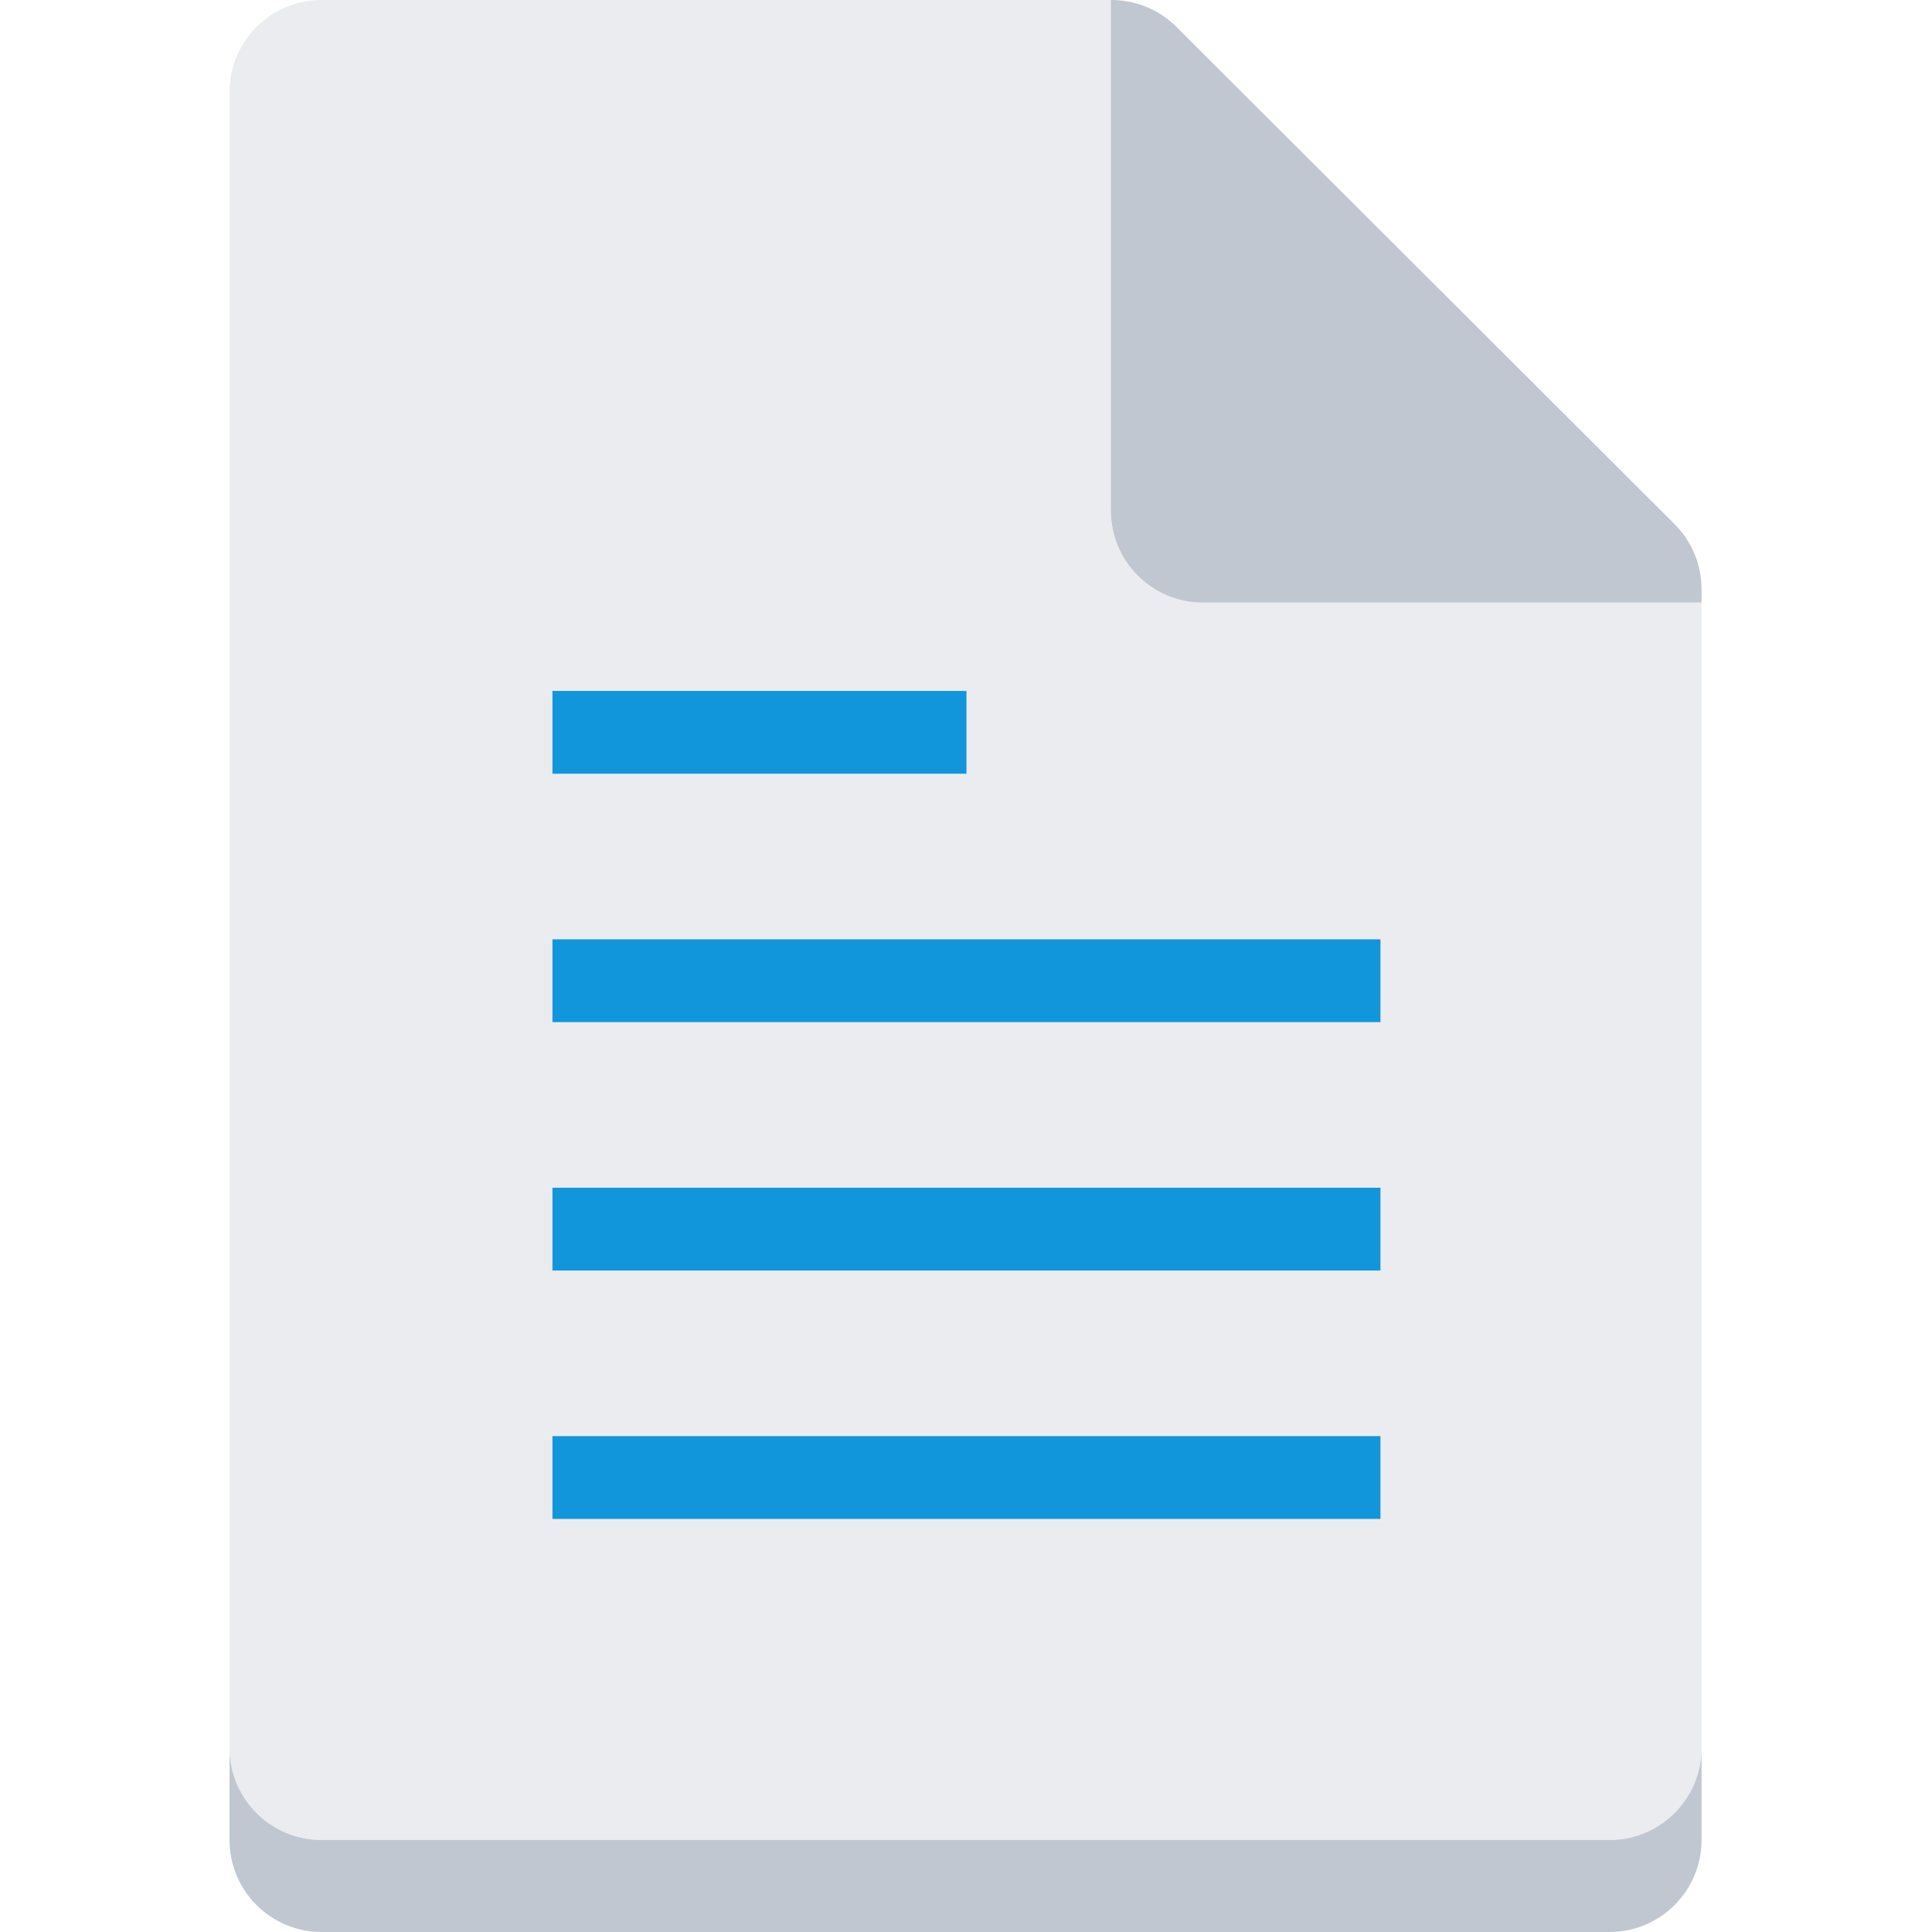
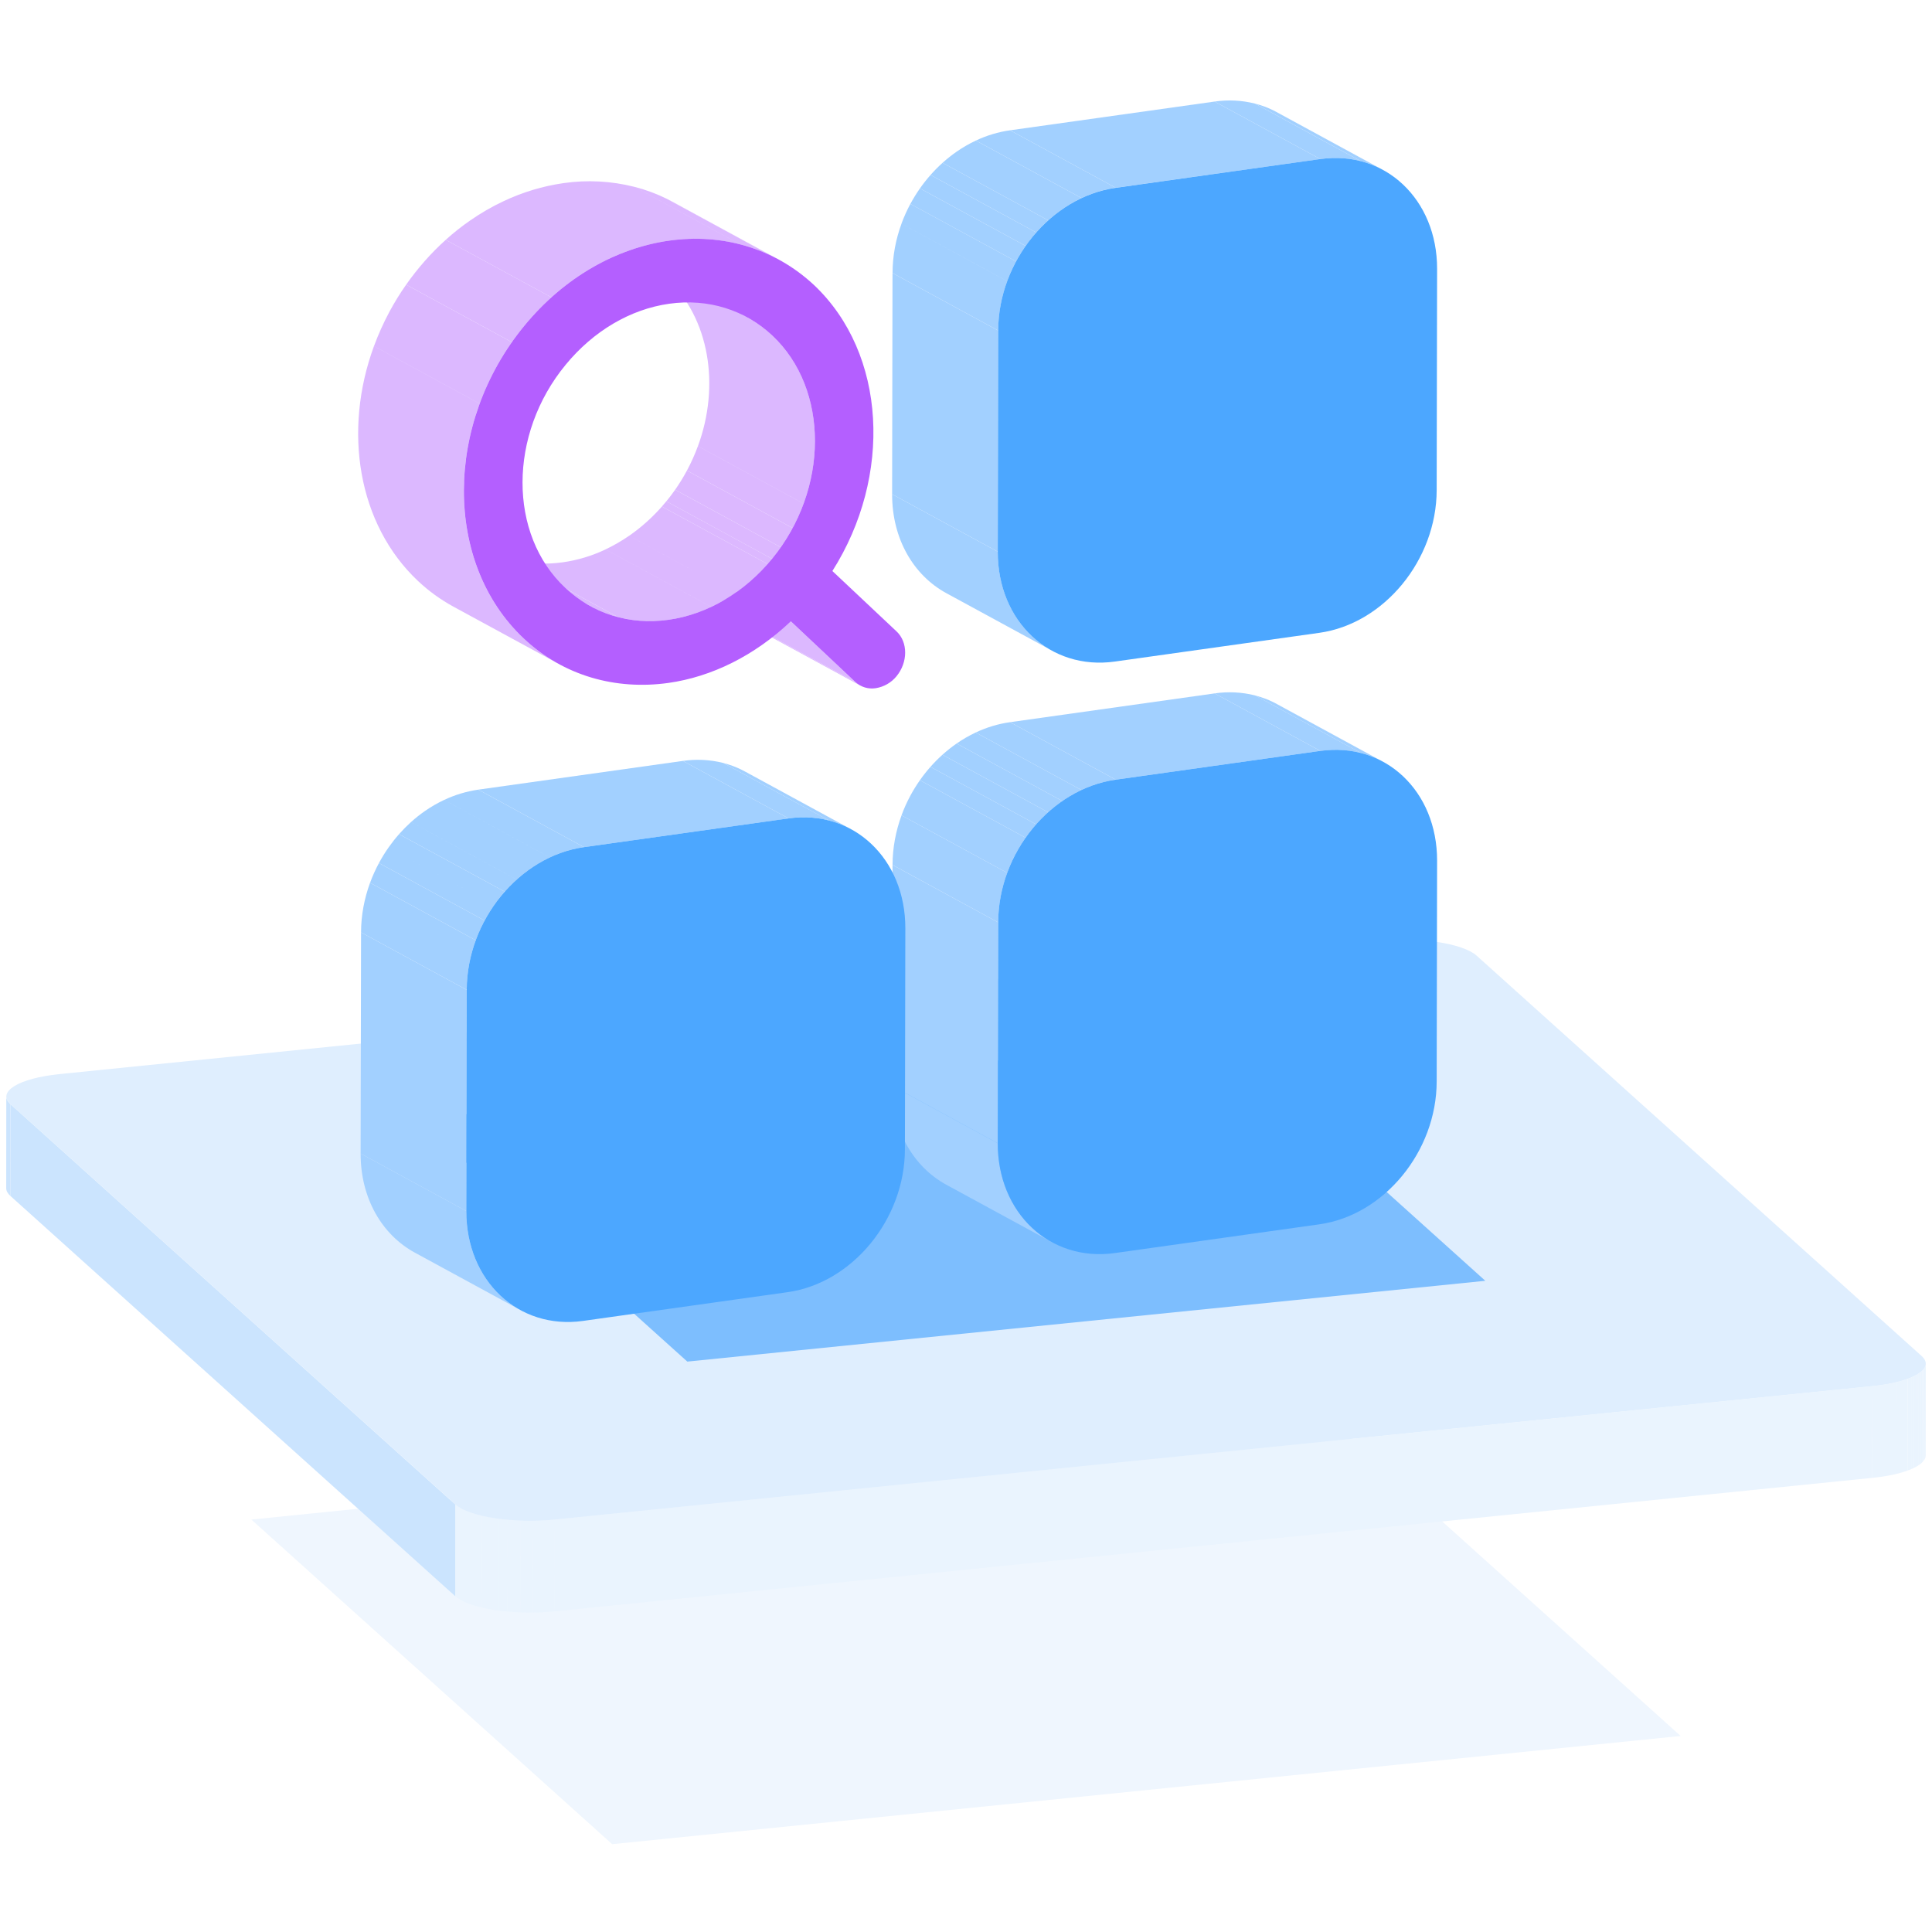
- <svg xmlns="http://www.w3.org/2000/svg" t="1722094013131" class="icon" viewBox="0 0 1024 1024" version="1.1" p-id="993" width="300" height="300">
-   <path d="M901.851 926.476a48.762 48.762 0 0 1-48.762 48.762H170.423a48.762 48.762 0 0 1-48.762-48.762V48.763a48.762 48.762 0 0 1 48.762-48.762h418.377v270.628a48.762 48.762 0 0 0 48.762 48.762H901.851V926.476z" fill="#EBECF0" p-id="994" data-spm-anchor-id="a313x.collections_detail.0.i0.cfb93a81nZhWhE" class="" />
-   <path d="M901.851 926.476v48.762a48.762 48.762 0 0 1-48.762 48.762H170.423a48.762 48.762 0 0 1-48.762-48.762v-48.762a48.762 48.762 0 0 0 48.762 48.762h682.666a48.762 48.762 0 0 0 48.762-48.762zM901.851 312.564v6.827h-264.289a48.762 48.762 0 0 1-48.762-48.762V0.001a48.762 48.762 0 0 1 34.621 14.141l264.289 263.802a48.762 48.762 0 0 1 14.141 34.621z" fill="#C1C7D0" p-id="995" />
-   <path d="M292.815 366.203h219.428v43.886h-219.428zM292.815 497.86h438.857v43.886h-438.857zM292.815 629.517h438.857v43.886h-438.857zM292.815 761.174h438.857v43.886h-438.857z" fill="#1296db" p-id="996" data-spm-anchor-id="a313x.collections_detail.0.i1.cfb93a81nZhWhE" class="" />
+ <svg xmlns="http://www.w3.org/2000/svg" t="1726030085943" class="icon" viewBox="0 0 1024 1024" version="1.1" p-id="16396" width="300" height="300">
+   <path d="M890.778 920.105l-566.313 57.344-191.242-172.052 566.313-57.364z" fill="#EFF6FE" p-id="16397" />
+   <path d="M3.297 629.821l0.041-48.62c0 1.331 0.696 2.703 2.191 4.035L5.489 633.856c-1.475-1.331-2.191-2.703-2.191-4.035" fill="#CBE4FE" p-id="16398" />
+   <path d="M992.379 783.299l0.041-48.62a103.834 103.834 0 0 0 7.496-1.024l-0.041 48.62a92.262 92.262 0 0 1-7.496 1.024M999.875 782.295l0.041-48.62c1.864-0.328 3.625-0.696 5.284-1.085l-0.041 48.62a95.601 95.601 0 0 1-5.284 1.085" fill="#EAF4FE" p-id="16399" />
+   <path d="M1005.138 781.21l0.041-48.62a54.067 54.067 0 0 0 3.42-0.942l-0.041 48.62a72.499 72.499 0 0 1-3.42 0.942M1008.579 780.268l0.041-48.62c0.86-0.266 1.679-0.532 2.478-0.819l-0.041 48.62a58.614 58.614 0 0 1-2.478 0.819" fill="#EAF4FE" p-id="16400" />
+   <path d="M1011.036 779.448l0.041-48.62c0.676-0.246 1.311-0.492 1.905-0.758l-0.041 48.62c-0.594 0.266-1.229 0.512-1.905 0.758M1012.961 778.691l0.041-48.62c0.553-0.225 1.065-0.471 1.556-0.717l-0.041 48.62-1.556 0.717" fill="#EAF4FE" p-id="16401" />
+   <path d="M1014.518 777.974l0.041-48.62c0.451-0.225 0.901-0.451 1.311-0.696l-0.061 48.62a19.128 19.128 0 0 1-1.29 0.696" fill="#EAF4FE" p-id="16402" />
+   <path d="M1015.808 777.277l0.041-48.62a26.214 26.214 0 0 0 1.106-0.676l-0.041 48.62a13.107 13.107 0 0 1-1.106 0.676M1016.934 776.602l0.041-48.62 0.942-0.676-0.041 48.62-0.942 0.676" fill="#EAF4FE" p-id="16403" />
+   <path d="M1017.876 775.926l0.041-48.62a13.783 13.783 0 0 0 0.799-0.676l-0.041 48.62a13.783 13.783 0 0 1-0.799 0.676" fill="#EAF4FE" p-id="16404" />
+   <path d="M1018.675 775.229l0.041-48.62a5.202 5.202 0 0 0 0.655-0.696l-0.041 48.62-0.655 0.696" fill="#EAF4FE" p-id="16405" />
+   <path d="M1019.331 774.533l0.041-48.62a4.321 4.321 0 0 0 0.532-0.717l-0.041 48.62c-0.164 0.246-0.328 0.492-0.532 0.717M1019.863 773.837l0.041-48.62c0.164-0.246 0.287-0.492 0.41-0.737l-0.041 48.62c-0.123 0.246-0.246 0.492-0.41 0.737" fill="#EAF4FE" p-id="16406" />
+   <path d="M1020.273 773.1l0.041-48.62a3.727 3.727 0 0 0 0.266-0.758l-0.041 48.62a5.571 5.571 0 0 1-0.266 0.758M1020.539 772.342l0.041-48.62a5.652 5.652 0 0 0 0.123-0.819l-0.041 48.62a6.103 6.103 0 0 1-0.123 0.819" fill="#EAF4FE" p-id="16407" />
+   <path d="M1020.641 771.523l0.061-48.62v-0.123l-0.041 48.62-0.02 0.123" fill="#EAF4FE" p-id="16408" />
+   <path d="M5.489 633.856l0.061-48.62 235.827 212.214-0.041 48.599z" fill="#CBE4FE" p-id="16409" />
+   <path d="M293.99 854.036l0.041-48.62 698.409-70.738-0.061 48.62z" fill="#EAF4FE" p-id="16410" />
+   <path d="M241.336 846.049l0.041-48.62c1.843 1.659 4.731 3.133 8.356 4.362l-0.041 48.62a23.798 23.798 0 0 1-8.356-4.362M249.692 850.432l0.041-48.62c0.942 0.328 1.925 0.635 2.97 0.922l-0.041 48.62a46.387 46.387 0 0 1-2.97-0.922M252.662 851.354l0.041-48.62 2.621 0.676-0.041 48.62a119.398 119.398 0 0 1-2.621-0.676" fill="#EAF4FE" p-id="16411" />
+   <path d="M255.263 852.009l0.041-48.62 2.437 0.532-0.041 48.62a85.094 85.094 0 0 1-2.437-0.532M257.7 852.541l0.041-48.62c0.758 0.164 1.536 0.307 2.335 0.43l-0.041 48.62a39.383 39.383 0 0 1-2.335-0.43M260.035 852.992l0.041-48.62 2.273 0.369-0.041 48.62-2.273-0.369M262.308 853.361l0.041-48.62c0.737 0.102 1.475 0.225 2.232 0.307l-0.041 48.62-2.232-0.307M264.561 853.668l0.041-48.62 2.232 0.266-0.041 48.62a74.015 74.015 0 0 1-2.232-0.266M266.793 853.934l0.041-48.62 2.253 0.225-0.041 48.62a69.857 69.857 0 0 1-2.253-0.225" fill="#EAF4FE" p-id="16412" />
+   <path d="M269.025 854.159l0.041-48.62 2.253 0.184-0.041 48.62a1019.699 1019.699 0 0 0-2.253-0.184M271.299 854.344l0.041-48.62 2.253 0.143-0.041 48.62-2.253-0.143M273.551 854.487l0.041-48.62 2.253 0.102-0.041 48.62a79.258 79.258 0 0 1-2.253-0.102" fill="#EAF4FE" p-id="16413" />
+   <path d="M275.784 854.589l0.041-48.62 2.253 0.061-0.041 48.62-2.253-0.061M278.036 854.651l0.041-48.62 2.232 0.02-0.041 48.62-2.232-0.02M280.269 854.692l0.041-48.62h2.273l-0.041 48.62h-2.273" fill="#EAF4FE" p-id="16414" />
+   <path d="M282.542 854.671l0.041-48.62 2.396-0.061-0.041 48.62a46.776 46.776 0 0 1-2.396 0.061M284.938 854.63l0.041-48.62 2.662-0.102-0.041 48.62-2.662 0.102" fill="#EAF4FE" p-id="16415" />
+   <path d="M287.601 854.508l0.041-48.62c1.311-0.061 2.642-0.143 3.953-0.266l-0.041 48.62c-1.311 0.123-2.642 0.205-3.953 0.266M291.553 854.262l0.041-48.62 2.437-0.225-0.041 48.62-2.437 0.225" fill="#EAF4FE" p-id="16416" />
+   <path d="M992.44 734.679l-698.388 70.717c-21.75 2.212-45.322-1.372-52.654-7.967L5.55 585.236c-7.332-6.595 4.321-13.742 26.071-15.954l698.388-70.717c21.729-2.191 45.322 1.372 52.654 7.967l235.848 212.193c7.332 6.615-4.362 13.763-26.071 15.954z" fill="#DFEEFE" p-id="16417" />
+   <path d="M787.251 678.851l-422.953 42.824-142.807-128.492 422.953-42.844z" fill="#7DBEFE" p-id="16418" />
+   <path d="M699.802 84.296l-56.013-30.474a55.091 55.091 0 0 1 21.402 1.085l56.013 30.474a54.661 54.661 0 0 0-21.402-1.085" fill="#A2D0FF" p-id="16419" />
+   <path d="M721.203 85.381L665.19 54.907c3.42 0.881 6.697 2.089 9.789 3.625l56.013 30.474a50.012 50.012 0 0 0-9.789-3.625" fill="#A2D0FF" p-id="16420" />
+   <path d="M730.993 89.006l-56.013-30.474c0.635 0.307 1.27 0.635 1.884 0.983l56.013 30.474a27.238 27.238 0 0 0-1.884-0.983" fill="#A2D0FF" p-id="16421" />
+   <path d="M557.629 344.883l-56.013-30.474c-17.326-9.421-28.815-28.672-28.774-52.47l56.013 30.474c-0.041 23.798 11.448 43.049 28.774 52.47" fill="#A2D0FF" p-id="16422" />
+   <path d="M591.36 99.533L535.347 69.059l108.442-15.237 56.013 30.474z" fill="#A2D0FF" p-id="16423" />
+   <path d="M528.855 292.413l-56.013-30.474 0.205-117.207 56.033 30.474z" fill="#A2D0FF" p-id="16424" />
+   <path d="M529.08 175.206l-56.013-30.474c0.02-9.032 1.7-17.879 4.751-26.173l56.013 30.474a75.837 75.837 0 0 0-4.751 26.173M533.832 149.012L477.798 118.538c1.331-3.604 2.908-7.107 4.71-10.465l56.013 30.474a81.183 81.183 0 0 0-4.69 10.465" fill="#A2D0FF" p-id="16425" />
+   <path d="M538.542 138.568L482.509 108.093c1.536-2.847 3.236-5.591 5.079-8.233l56.013 30.474c-1.843 2.642-3.543 5.386-5.059 8.233" fill="#A2D0FF" p-id="16426" />
+   <path d="M543.601 130.335l-56.013-30.474c1.741-2.478 3.625-4.874 5.612-7.127l56.013 30.474a85.811 85.811 0 0 0-5.612 7.127" fill="#A2D0FF" p-id="16427" />
+   <path d="M549.212 123.208l-56.013-30.474c2.007-2.273 4.137-4.424 6.369-6.431l56.013 30.474a78.664 78.664 0 0 0-6.369 6.431" fill="#A2D0FF" p-id="16428" />
+   <path d="M555.581 116.777l-56.013-30.474c2.396-2.15 4.915-4.157 7.537-5.96l56.013 30.474a77.619 77.619 0 0 0-7.537 5.96M563.118 110.817l-56.013-30.474a70.042 70.042 0 0 1 10.117-5.837l56.013 30.474a72.335 72.335 0 0 0-10.117 5.837" fill="#A2D0FF" p-id="16429" />
+   <path d="M573.235 104.98l-56.013-30.474c5.734-2.703 11.837-4.567 18.125-5.448l56.013 30.474a63.037 63.037 0 0 0-18.125 5.448" fill="#A2D0FF" p-id="16430" />
+   <path d="M699.802 84.296c34.284-4.813 61.952 21.381 61.891 58.225l-0.225 117.228c-0.061 37.007-27.853 70.82-62.136 75.653l-108.442 15.237c-34.284 4.813-62.116-21.176-62.054-58.184l0.225-117.228c0.061-36.823 28.017-70.861 62.3-75.674l108.442-15.258z" fill="#4CA7FF" p-id="16431" />
+   <path d="M699.802 397.988l-56.013-30.474a55.091 55.091 0 0 1 21.484 1.085l56.013 30.474a55.89 55.89 0 0 0-21.484-1.085" fill="#A2D0FF" p-id="16432" />
+   <path d="M721.285 399.094l-56.013-30.474c3.42 0.881 6.697 2.089 9.789 3.625l56.013 30.474a50.012 50.012 0 0 0-9.789-3.625" fill="#A2D0FF" p-id="16433" />
+   <path d="M731.075 402.719l-56.013-30.474c0.635 0.307 1.27 0.635 1.884 0.983l56.013 30.474a32.891 32.891 0 0 0-1.884-0.983" fill="#A2D0FF" p-id="16434" />
+   <path d="M557.629 658.432l-56.013-30.474c-17.326-9.421-28.815-28.672-28.774-52.47l56.013 30.474c-0.041 23.777 11.448 43.028 28.774 52.47" fill="#A2D0FF" p-id="16435" />
+   <path d="M591.36 413.245L535.347 382.771l108.442-15.258 56.013 30.474z" fill="#A2D0FF" p-id="16436" />
+   <path d="M528.855 605.942l-56.013-30.474 0.205-117.043 56.033 30.474z" fill="#A2D0FF" p-id="16437" />
+   <path d="M529.08 488.899l-56.013-30.474c0.02-9.073 1.72-17.961 4.772-26.276l56.013 30.474c-3.072 8.315-4.772 17.203-4.772 26.276" fill="#A2D0FF" p-id="16438" />
+   <path d="M533.832 462.623l-56.013-30.474c1.311-3.584 2.888-7.086 4.69-10.424l56.013 30.474a82.207 82.207 0 0 0-4.69 10.424M538.522 452.198l-56.013-30.474c1.516-2.826 3.215-5.571 5.059-8.192l56.013 30.474c-1.843 2.621-3.523 5.366-5.059 8.192" fill="#A2D0FF" p-id="16439" />
+   <path d="M543.58 444.006l-56.013-30.474c1.741-2.478 3.604-4.854 5.591-7.086l56.013 30.474a78.746 78.746 0 0 0-5.591 7.086" fill="#A2D0FF" p-id="16440" />
+   <path d="M549.171 436.92l-56.013-30.474c2.007-2.273 4.116-4.403 6.349-6.41l56.013 30.474a78.172 78.172 0 0 0-6.349 6.41" fill="#A2D0FF" p-id="16441" />
+   <path d="M555.52 430.51l-56.013-30.474c2.396-2.15 4.895-4.137 7.516-5.96l56.013 30.474a74.977 74.977 0 0 0-7.516 5.96" fill="#A2D0FF" p-id="16442" />
+   <path d="M563.036 424.55l-56.013-30.474c3.215-2.232 6.615-4.178 10.117-5.837l56.013 30.474a71.168 71.168 0 0 0-10.117 5.837" fill="#A2D0FF" p-id="16443" />
+   <path d="M573.153 418.714l-56.013-30.474c5.755-2.703 11.878-4.588 18.207-5.468l56.013 30.474a63.59 63.59 0 0 0-18.207 5.468" fill="#A2D0FF" p-id="16444" />
+   <path d="M699.802 397.988c34.284-4.813 61.952 21.217 61.891 58.225l-0.225 117.043c-0.061 37.007-27.853 70.82-62.136 75.653l-108.442 15.237c-34.284 4.813-62.116-21.176-62.054-58.184l0.225-117.043c0.061-37.007 28.017-70.861 62.3-75.674l108.442-15.258z" fill="#4CA7FF" p-id="16445" />
+   <path d="M417.956 433.766l-56.013-30.474a55.091 55.091 0 0 1 21.402 1.085l56.013 30.474a55.091 55.091 0 0 0-21.402-1.085" fill="#A2D0FF" p-id="16446" />
+   <path d="M439.357 434.872l-56.013-30.474c3.42 0.881 6.697 2.089 9.789 3.625l56.013 30.474a50.504 50.504 0 0 0-9.789-3.625M449.147 438.477l-56.013-30.474c0.635 0.307 1.27 0.635 1.884 0.983l56.013 30.474a158.925 158.925 0 0 0-1.884-0.983" fill="#A2D0FF" p-id="16447" />
+   <path d="M275.886 694.395l-56.013-30.474c-17.326-9.421-28.774-28.692-28.733-52.531l56.013 30.474c-0.041 23.839 11.428 43.11 28.733 52.531" fill="#A2D0FF" p-id="16448" />
+   <path d="M309.514 449.004l-56.013-30.474 108.442-15.237 56.013 30.474z" fill="#A2D0FF" p-id="16449" />
+   <path d="M247.153 641.884l-56.013-30.474 0.225-117.228 56.013 30.474z" fill="#A2D0FF" p-id="16450" />
+   <path d="M247.378 524.657L191.365 494.182c0.02-9.073 1.72-17.961 4.772-26.296l56.013 30.474a77.046 77.046 0 0 0-4.772 26.296" fill="#A2D0FF" p-id="16451" />
+   <path d="M252.15 498.36l-56.013-30.474c1.331-3.604 2.908-7.086 4.71-10.445l56.013 30.474a82.596 82.596 0 0 0-4.71 10.445" fill="#A2D0FF" p-id="16452" />
+   <path d="M256.86 487.916l-56.013-30.474c1.536-2.847 3.215-5.591 5.059-8.212l56.013 30.474c-1.843 2.621-3.543 5.366-5.059 8.212M261.919 479.703l-56.013-30.474c1.741-2.478 3.604-4.854 5.591-7.107l56.013 30.474c-1.987 2.253-3.85 4.628-5.591 7.107" fill="#A2D0FF" p-id="16453" />
+   <path d="M267.51 472.596l-56.013-30.474a84.992 84.992 0 0 1 6.328-6.41l56.013 30.474a81.326 81.326 0 0 0-6.328 6.41M273.859 466.186l-56.013-30.474a73.933 73.933 0 0 1 7.496-5.939l56.013 30.474c-2.601 1.823-5.12 3.809-7.496 5.939M281.354 460.247l-56.013-30.474c3.195-2.212 6.574-4.157 10.056-5.796l56.013 30.474c-3.482 1.638-6.84 3.584-10.056 5.796M291.43 454.451l-56.013-30.474a64.102 64.102 0 0 1 18.084-5.448l56.013 30.474a63.222 63.222 0 0 0-18.084 5.448" fill="#A2D0FF" p-id="16454" />
+   <path d="M417.956 433.766c34.284-4.813 61.952 21.381 61.891 58.225l-0.225 117.228c-0.061 37.007-27.853 70.82-62.136 75.653l-108.442 15.237c-34.284 4.813-61.952-21.217-61.891-58.225l0.225-117.228c0.061-36.823 27.853-70.82 62.136-75.653l108.442-15.237z" fill="#4CA7FF" p-id="16455" />
+   <path d="M455.905 363.336l-56.013-30.474a11.203 11.203 0 0 1-2.56-1.864l56.013 30.474a12.186 12.186 0 0 0 2.56 1.864" fill="#DCB8FF" p-id="16456" />
+   <path d="M453.345 361.492l-56.013-30.474-34.222-32.195 56.013 30.474z" fill="#DCB8FF" p-id="16457" />
+   <path d="M313.098 321.372l-56.013-30.474c0.758 0.41 1.536 0.819 2.335 1.208l56.013 30.474a62.239 62.239 0 0 1-2.335-1.208" fill="#DCB8FF" p-id="16458" />
+   <path d="M315.433 322.58l-56.013-30.474c3.871 1.905 7.946 3.42 12.145 4.506l56.013 30.474a64.451 64.451 0 0 1-12.145-4.506" fill="#DCB8FF" p-id="16459" />
+   <path d="M327.578 327.086l-56.013-30.474c8.458 2.191 17.51 2.703 26.767 1.413a78.254 78.254 0 0 0 22.61-6.82l56.013 30.474a78.438 78.438 0 0 1-22.61 6.82 68.669 68.669 0 0 1-26.767-1.413M376.955 321.659l-56.013-30.474c4.301-2.028 8.479-4.444 12.493-7.209l56.013 30.474a86.569 86.569 0 0 1-12.493 7.209M389.468 314.45l-56.013-30.474c3.236-2.253 6.39-4.731 9.38-7.434l56.013 30.474c-3.011 2.703-6.144 5.181-9.38 7.434M398.848 307.016l-56.013-30.474c2.785-2.499 5.448-5.202 7.987-8.069l56.013 30.474c-2.56 2.867-5.222 5.571-7.987 8.069" fill="#DCB8FF" p-id="16460" />
+   <path d="M406.815 298.947l-56.013-30.474c0.799-0.901 1.597-1.843 2.376-2.785l56.013 30.474a80.568 80.568 0 0 1-2.376 2.785" fill="#DCB8FF" p-id="16461" />
+   <path d="M409.19 296.182l-56.013-30.474c1.638-1.987 3.195-4.035 4.649-6.124l56.013 30.474a109.486 109.486 0 0 1-4.649 6.124" fill="#DCB8FF" p-id="16462" />
+   <path d="M413.839 290.058l-56.013-30.474c2.314-3.297 4.403-6.697 6.267-10.179l56.013 30.474c-1.864 3.482-3.953 6.881-6.267 10.179" fill="#DCB8FF" p-id="16463" />
+   <path d="M420.106 279.88l-56.013-30.474c2.273-4.219 4.198-8.561 5.816-12.943l56.013 30.474a98.304 98.304 0 0 1-5.816 12.943M425.943 266.916l-56.013-30.474c11.756-32.01 6.246-67.604-16.527-89.027a64.758 64.758 0 0 0-13.496-9.789l56.013 30.474c4.833 2.642 9.359 5.919 13.496 9.789 22.774 21.422 28.262 57.037 16.527 89.027" fill="#DCB8FF" p-id="16464" />
+   <path d="M296.325 351.99L240.312 321.536a91.259 91.259 0 0 1-18.76-13.599c-32.01-30.126-39.793-79.688-23.347-124.477l56.013 30.474c-16.445 44.79-8.684 94.372 23.347 124.477 5.796 5.427 12.104 9.974 18.76 13.578M254.239 213.914L198.226 183.439c2.273-6.164 4.997-12.247 8.172-18.186l56.013 30.474a139.674 139.674 0 0 0-8.172 18.186M262.41 195.727l-56.013-30.474c2.642-4.915 5.591-9.708 8.868-14.377l56.013 30.474c-3.277 4.669-6.226 9.462-8.868 14.377" fill="#DCB8FF" p-id="16465" />
+   <path d="M271.278 181.35l-56.013-30.474a145.49 145.49 0 0 1 9.912-12.575l56.013 30.474a149.258 149.258 0 0 0-9.912 12.575M281.19 168.776l-56.013-30.474c3.543-4.014 7.229-7.741 11.08-11.182l56.013 30.474a132.915 132.915 0 0 0-11.08 11.182" fill="#DCB8FF" p-id="16466" />
+   <path d="M292.25 157.594l-56.013-30.474c4.198-3.789 8.561-7.229 13.066-10.342l56.013 30.474c-4.485 3.113-8.847 6.554-13.066 10.342M305.316 147.251l-56.013-30.474c5.652-3.912 11.51-7.291 17.49-10.097l56.013 30.474a121.405 121.405 0 0 0-17.49 10.097M322.806 137.155l-56.013-30.474a111.002 111.002 0 0 1 31.908-9.626 96.461 96.461 0 0 1 37.581 1.987l56.013 30.474a96.051 96.051 0 0 0-37.581-1.987 110.572 110.572 0 0 0-31.908 9.626M392.294 129.495L336.282 99.021c5.878 1.516 11.612 3.645 17.142 6.349l56.013 30.474a90.788 90.788 0 0 0-17.142-6.349" fill="#DCB8FF" p-id="16467" />
+   <path d="M409.436 135.864l-56.013-30.474c1.106 0.532 2.191 1.106 3.277 1.7l56.013 30.474a71.025 71.025 0 0 0-3.277-1.7" fill="#DCB8FF" p-id="16468" />
+   <path d="M475.218 334.684c6.062 5.693 6.042 16.323-0.041 23.736a17.838 17.838 0 0 1-10.977 6.328 12.964 12.964 0 0 1-10.834-3.256l-34.222-32.195c-19.231 18.289-42.045 29.45-64.84 32.666-27.894 3.912-55.603-3.686-76.718-23.552-42.414-39.895-42.271-113.91 0.307-165.745 21.197-25.825 48.947-41.226 76.841-45.138 27.73-3.891 55.419 3.707 76.718 23.552 38.482 36.372 41.636 101.253 9.728 151.572l34.038 32.031z m-66.028-38.502c30.249-36.823 30.331-89.948 0.225-118.272-14.582-13.701-34.079-19.825-54.743-16.916-20.664 2.908-40.202 14.5-54.845 32.317-30.413 36.844-30.515 89.969-0.225 118.272 14.582 13.701 34.079 19.825 54.743 16.916 20.664-2.908 40.202-14.52 54.845-32.317" fill="#B45FFF" p-id="16469" />
</svg>
